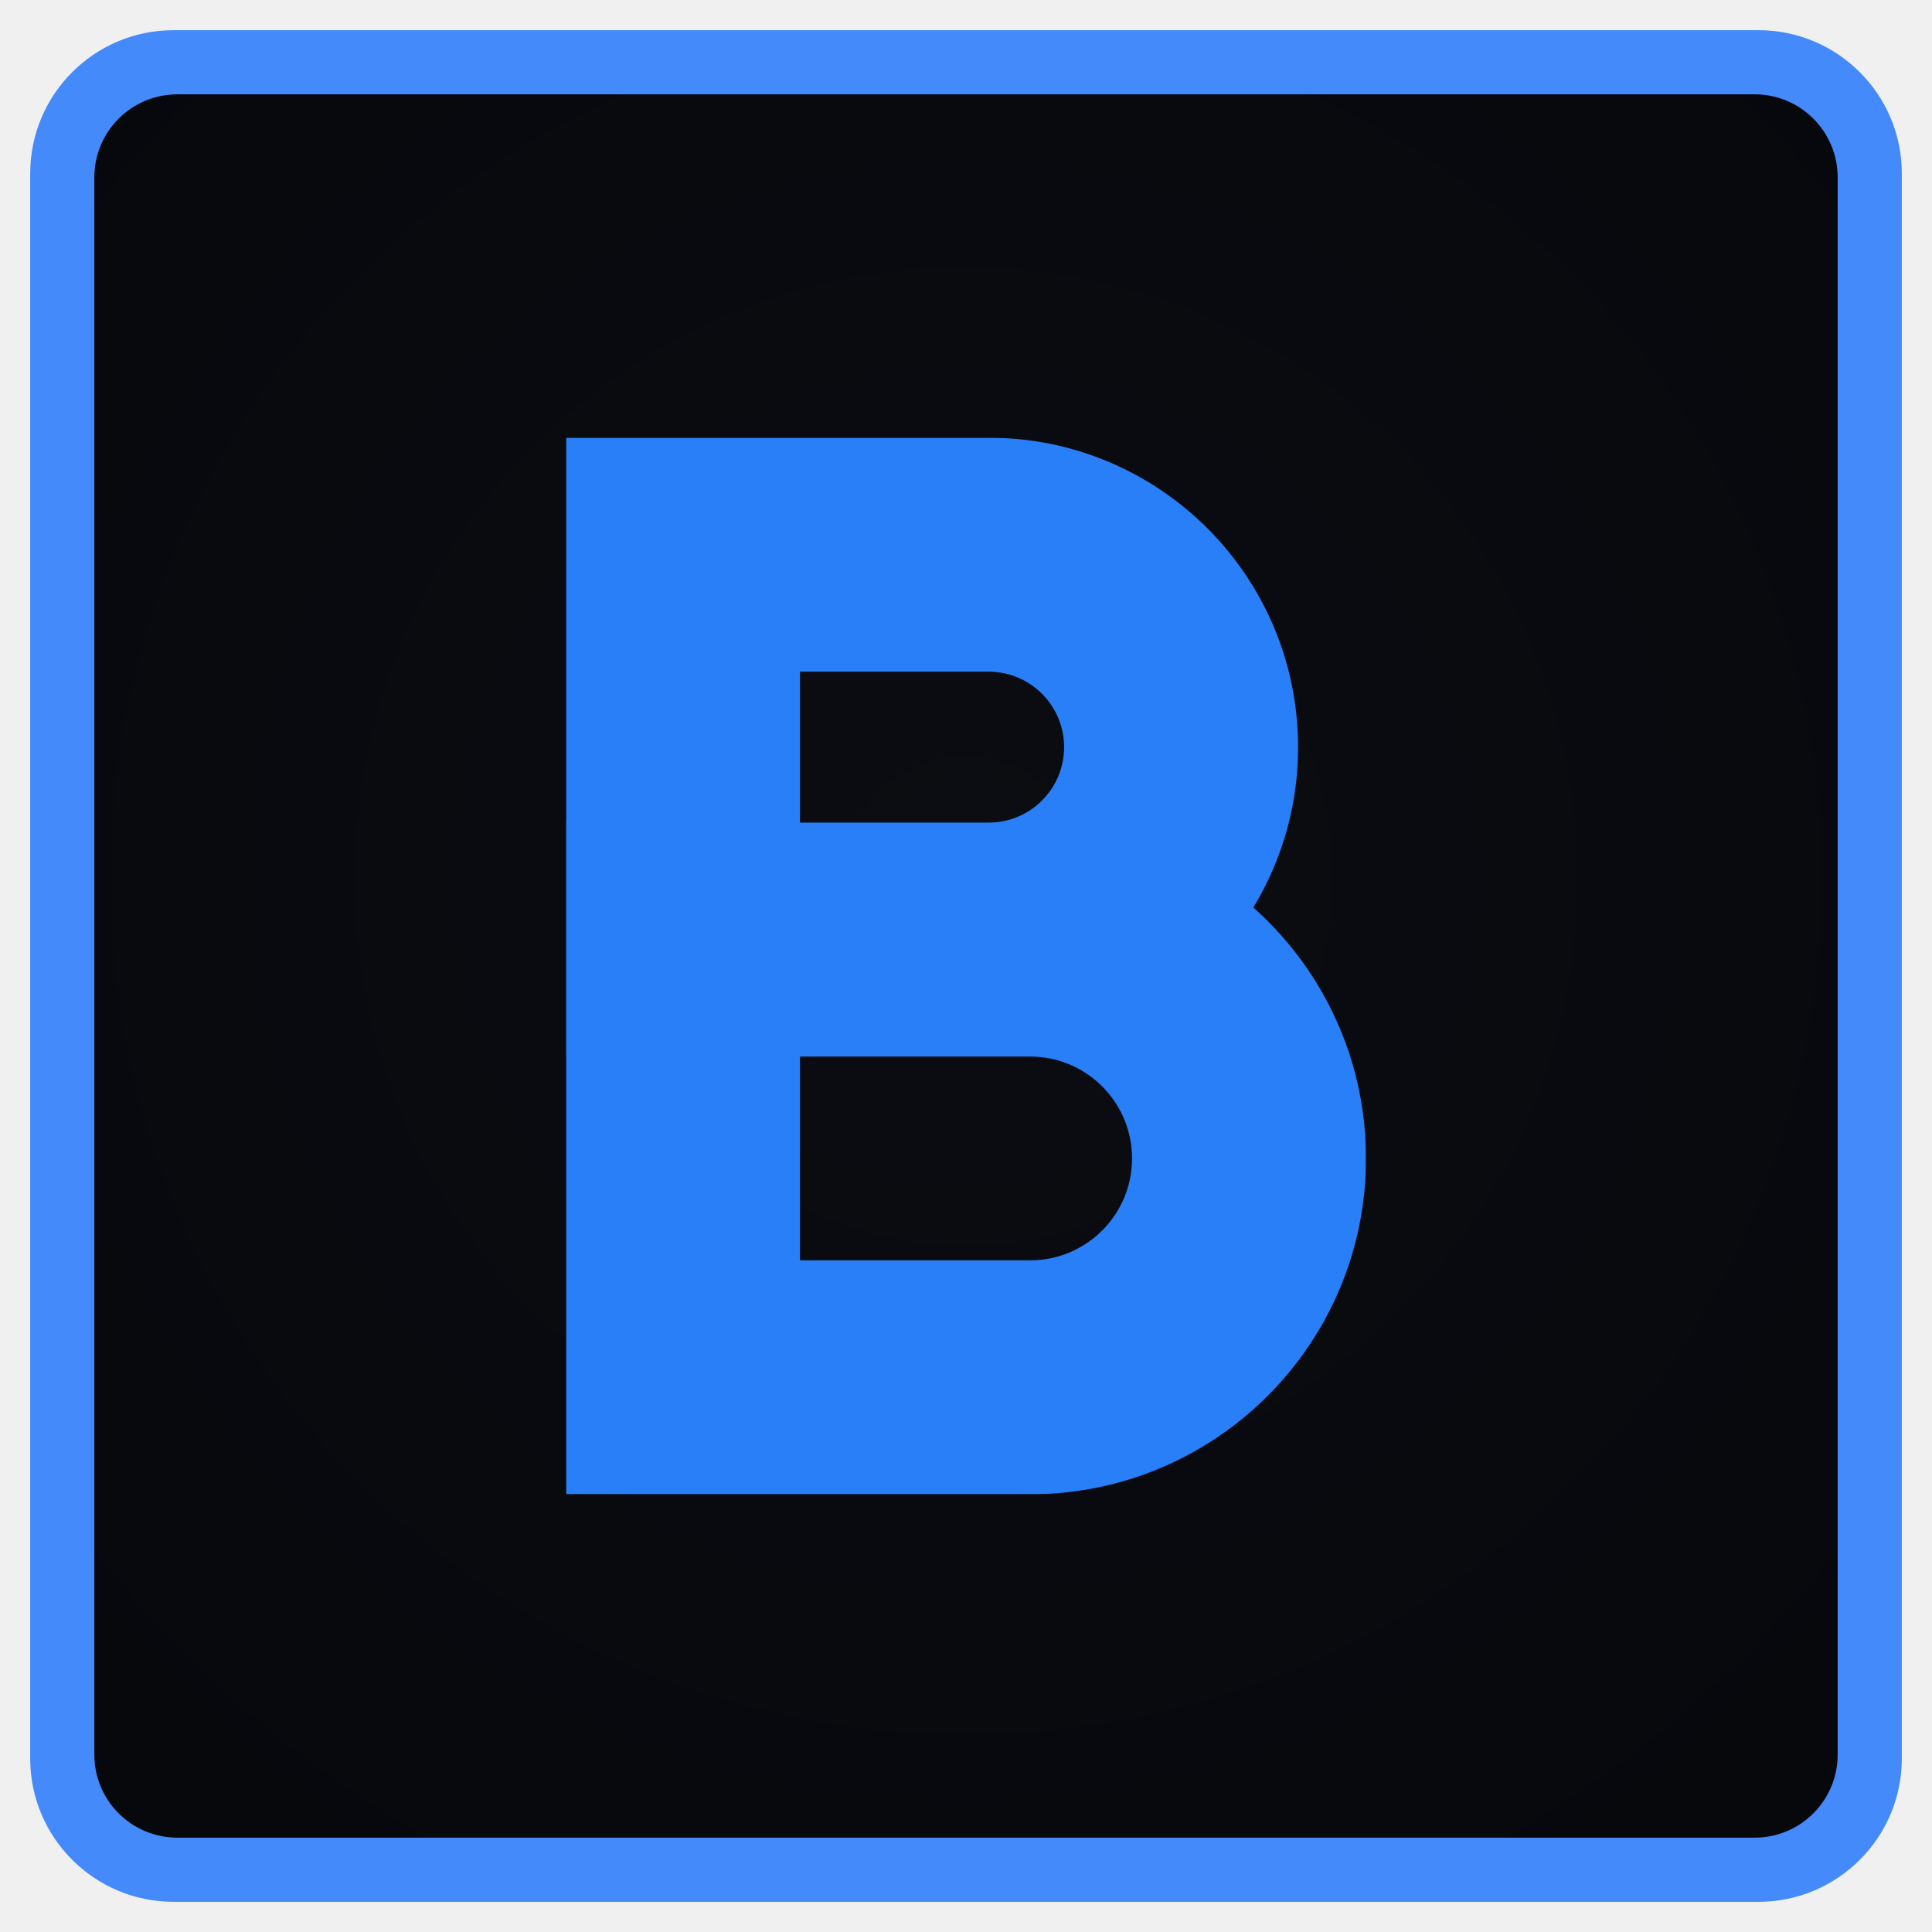
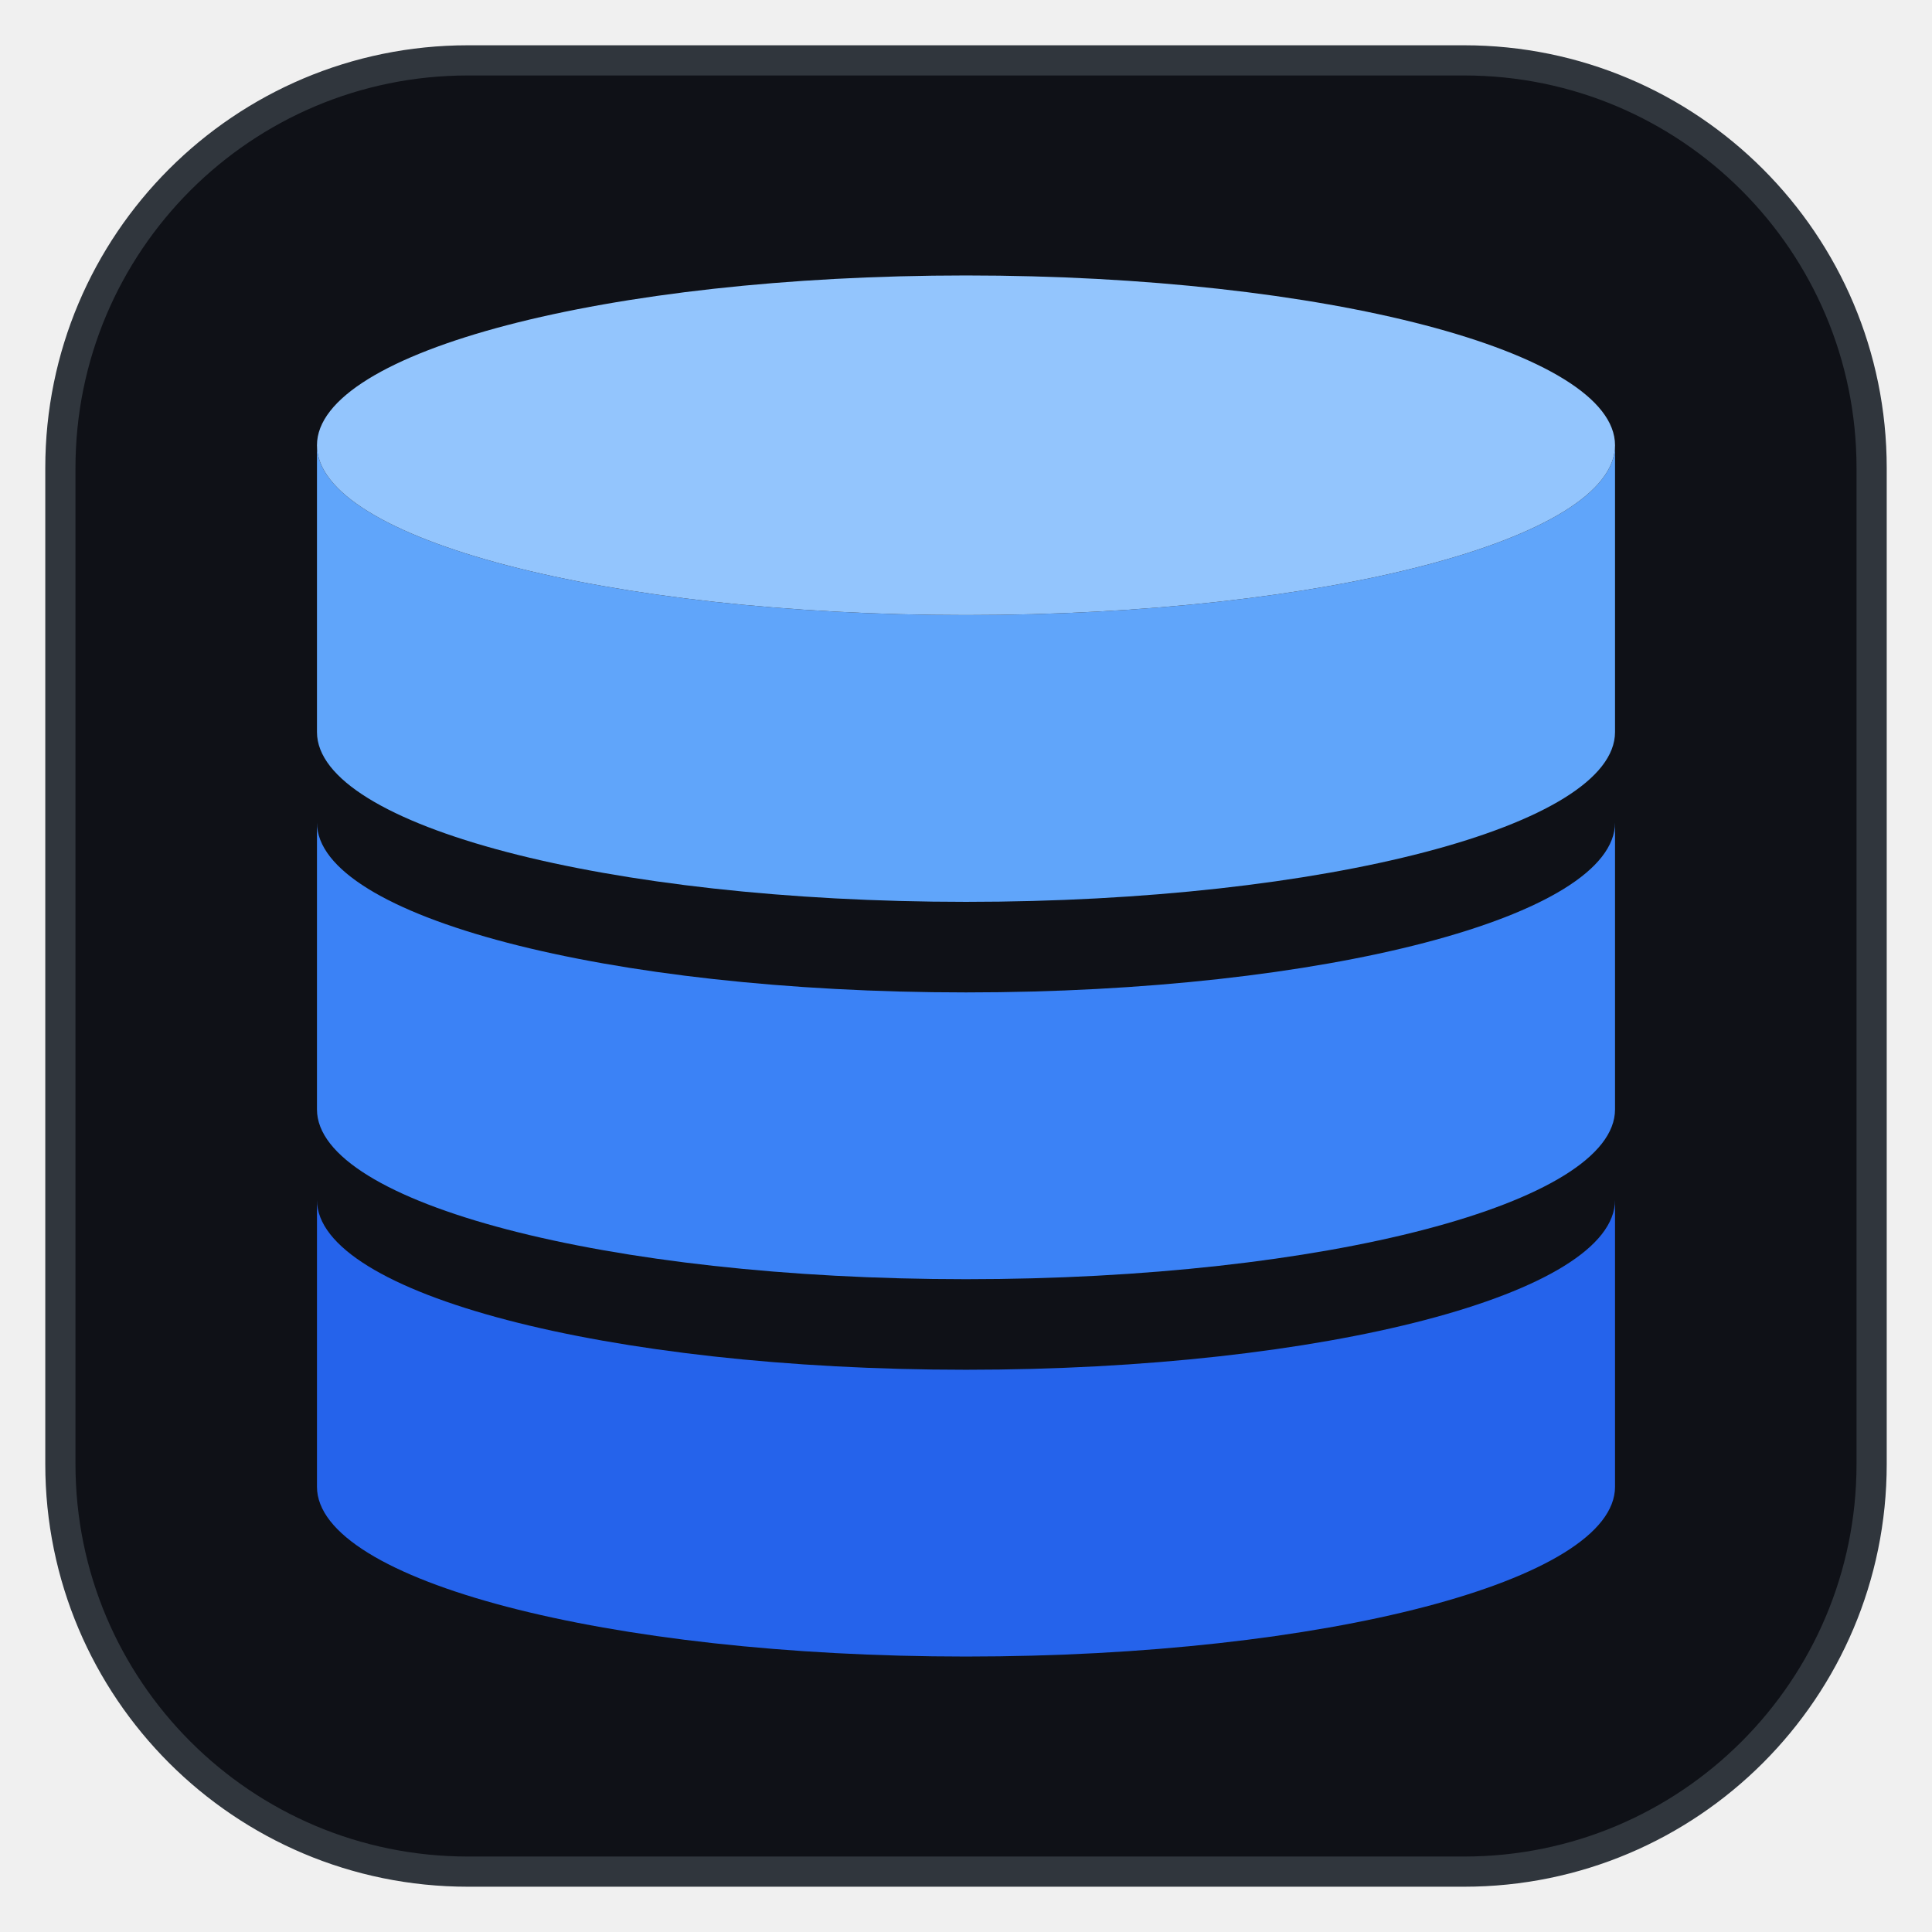
<svg xmlns="http://www.w3.org/2000/svg" viewBox="0 0 512 512">
-   <defs>
-     <radialGradient id="panel" cx="50%" cy="45%" r="70%">
-       <stop offset="0" stop-color="#0c0d12" />
-       <stop offset="1" stop-color="#07080c" />
-     </radialGradient>
-     <mask id="letter">
-       <path fill="#fff" d="M150 116H262A82 82 0 0 1 262 280H150Z" />
-       <path fill="#fff" d="M150 218H273A89 89 0 0 1 273 396H150Z" />
-       <path fill="#000" d="M212 178H262A20 20 0 0 1 262 218H212Z" />
-       <path fill="#000" d="M212 280H273A27 27 0 0 1 273 334H212Z" />
-     </mask>
-   </defs>
-   <rect x="8" y="8" width="496" height="496" rx="38" fill="#448afb" />
-   <rect x="25" y="25" width="462" height="462" rx="22" fill="url(#panel)" />
-   <rect x="150" y="116" width="212" height="280" fill="#287ff7" mask="url(#letter)" />
+   <rect x="16" y="16" width="480" height="480" rx="108" fill="#0f1117" stroke="#30363d" stroke-width="8" />
+   <path fill="#60a5fa" d="M84 118v76a172 45 0 0 0 344 0v-76a172 45 0 0 1-344 0Z" />
+   <ellipse cx="256" cy="118" rx="172" ry="45" fill="#93c5fd" />
+   <path fill="#3b82f6" d="M84 218v76a172 45 0 0 0 344 0v-76a172 45 0 0 1-344 0Z" />
+   <path fill="#2563eb" d="M84 318v76a172 45 0 0 0 344 0v-76a172 45 0 0 1-344 0Z" />
</svg>
